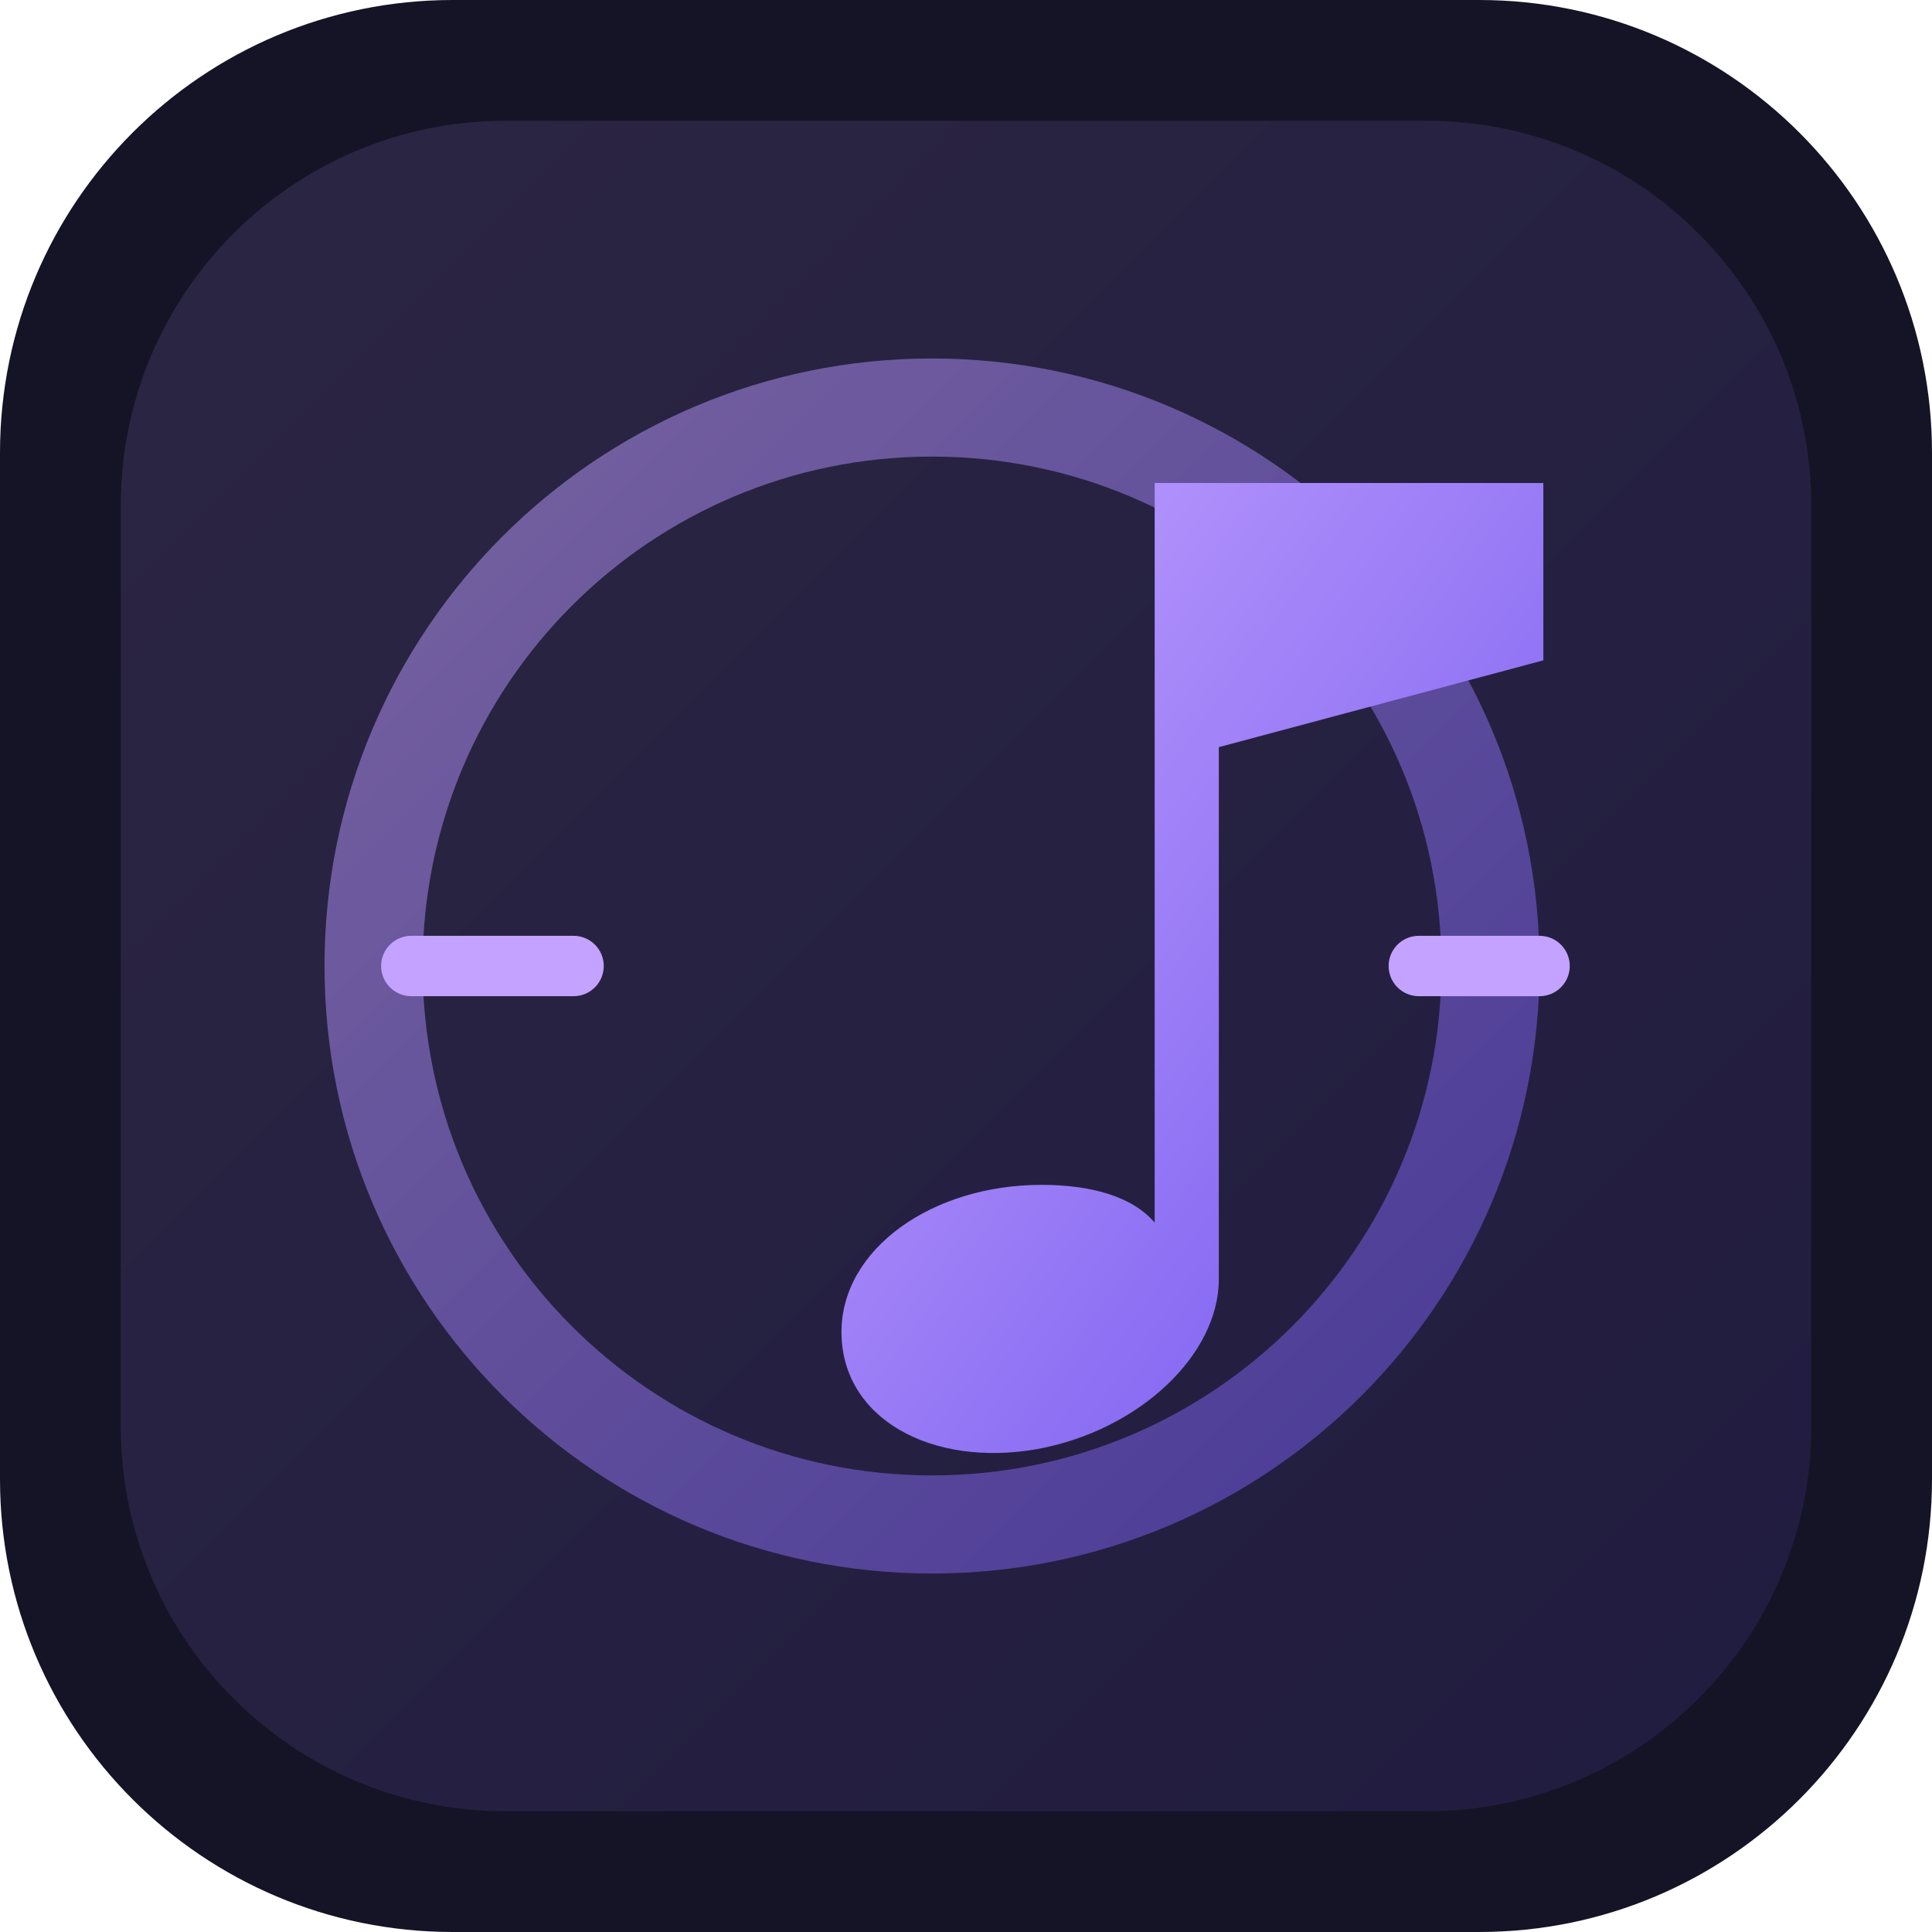
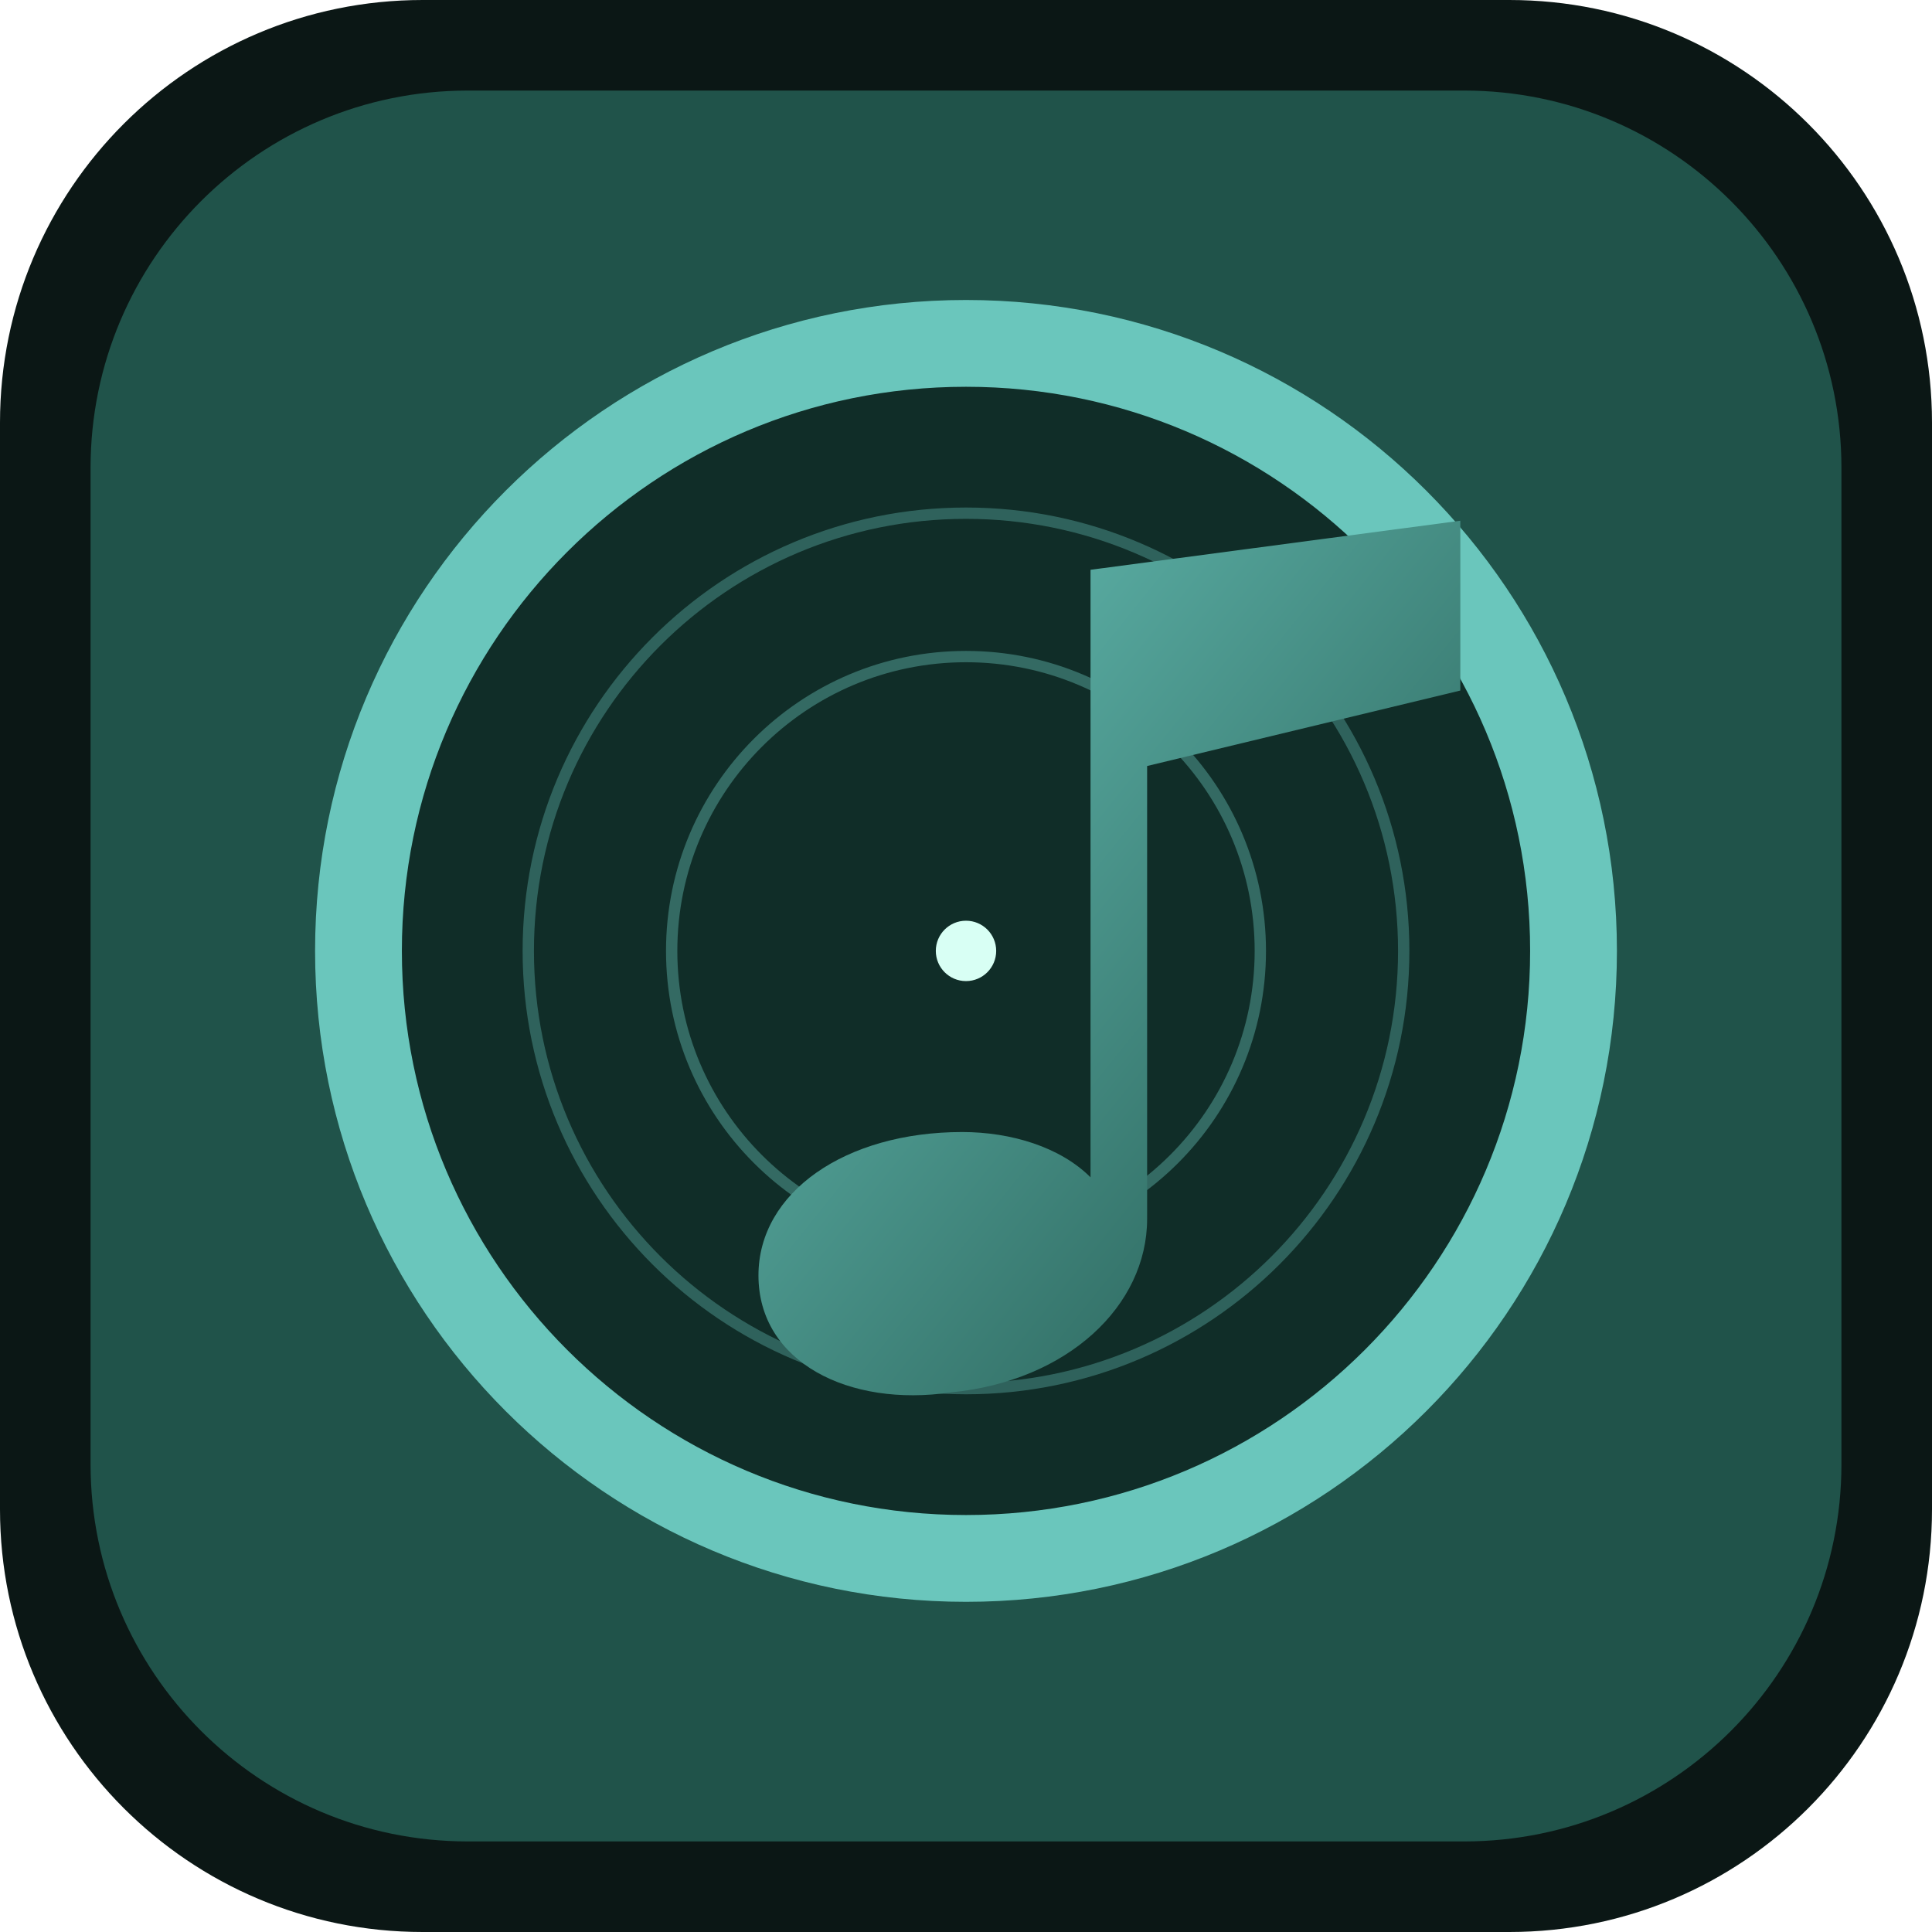
<svg xmlns="http://www.w3.org/2000/svg" viewBox="0 0 512 512">
  <defs>
-     <linearGradient id="a" x1="0" y1="0" x2="1" y2="1">
-       <stop stop-color="#c3a1ff" />
-       <stop offset="1" stop-color="#7056ed" />
+     <linearGradient id="mint" x1="0" y1="0" x2="1" y2="1">
+       <stop stop-color="#6AC6BC" />
+       <stop offset="1" stop-color="#20534A" />
    </linearGradient>
  </defs>
-   <rect width="512" height="512" rx="120" fill="#151326" />
-   <rect x="32" y="32" width="448" height="448" rx="102" fill="url(#a)" opacity=".13" />
-   <circle cx="247" cy="256" r="148" fill="none" stroke="url(#a)" stroke-width="26" opacity=".5" />
-   <path d="M306 128v196c-6-7-17-10-30-10-29 0-53 17-53 39 0 23 24 36 52 31 27-5 48-25 48-45V198l86-23v-47z" fill="url(#a)" />
-   <path d="M109 256h43m224 0h32" stroke="#c4a2ff" stroke-width="16" stroke-linecap="round" />
+   <rect width="512" height="512" rx="112" fill="#0B1715" />
+   <rect x="24" y="24" width="464" height="464" rx="100" fill="#20534A" />
+   <circle cx="256" cy="252" r="161" fill="#102d28" stroke="#6AC6BC" stroke-width="23" />
+   <circle cx="256" cy="252" r="116" fill="none" stroke="#6AC6BC" stroke-opacity=".35" stroke-width="3" />
+   <circle cx="256" cy="252" r="78" fill="none" stroke="#6AC6BC" stroke-opacity=".4" stroke-width="3" />
+   <path d="M289 151v161c-8-8-21-12-34-12-31 0-54 16-54 38 0 23 24 35 51 31 31-3 52-23 52-46V203l83-20v-45z" fill="url(#mint)" />
+   <circle cx="256" cy="252" r="8" fill="#d8fff4" />
</svg>
